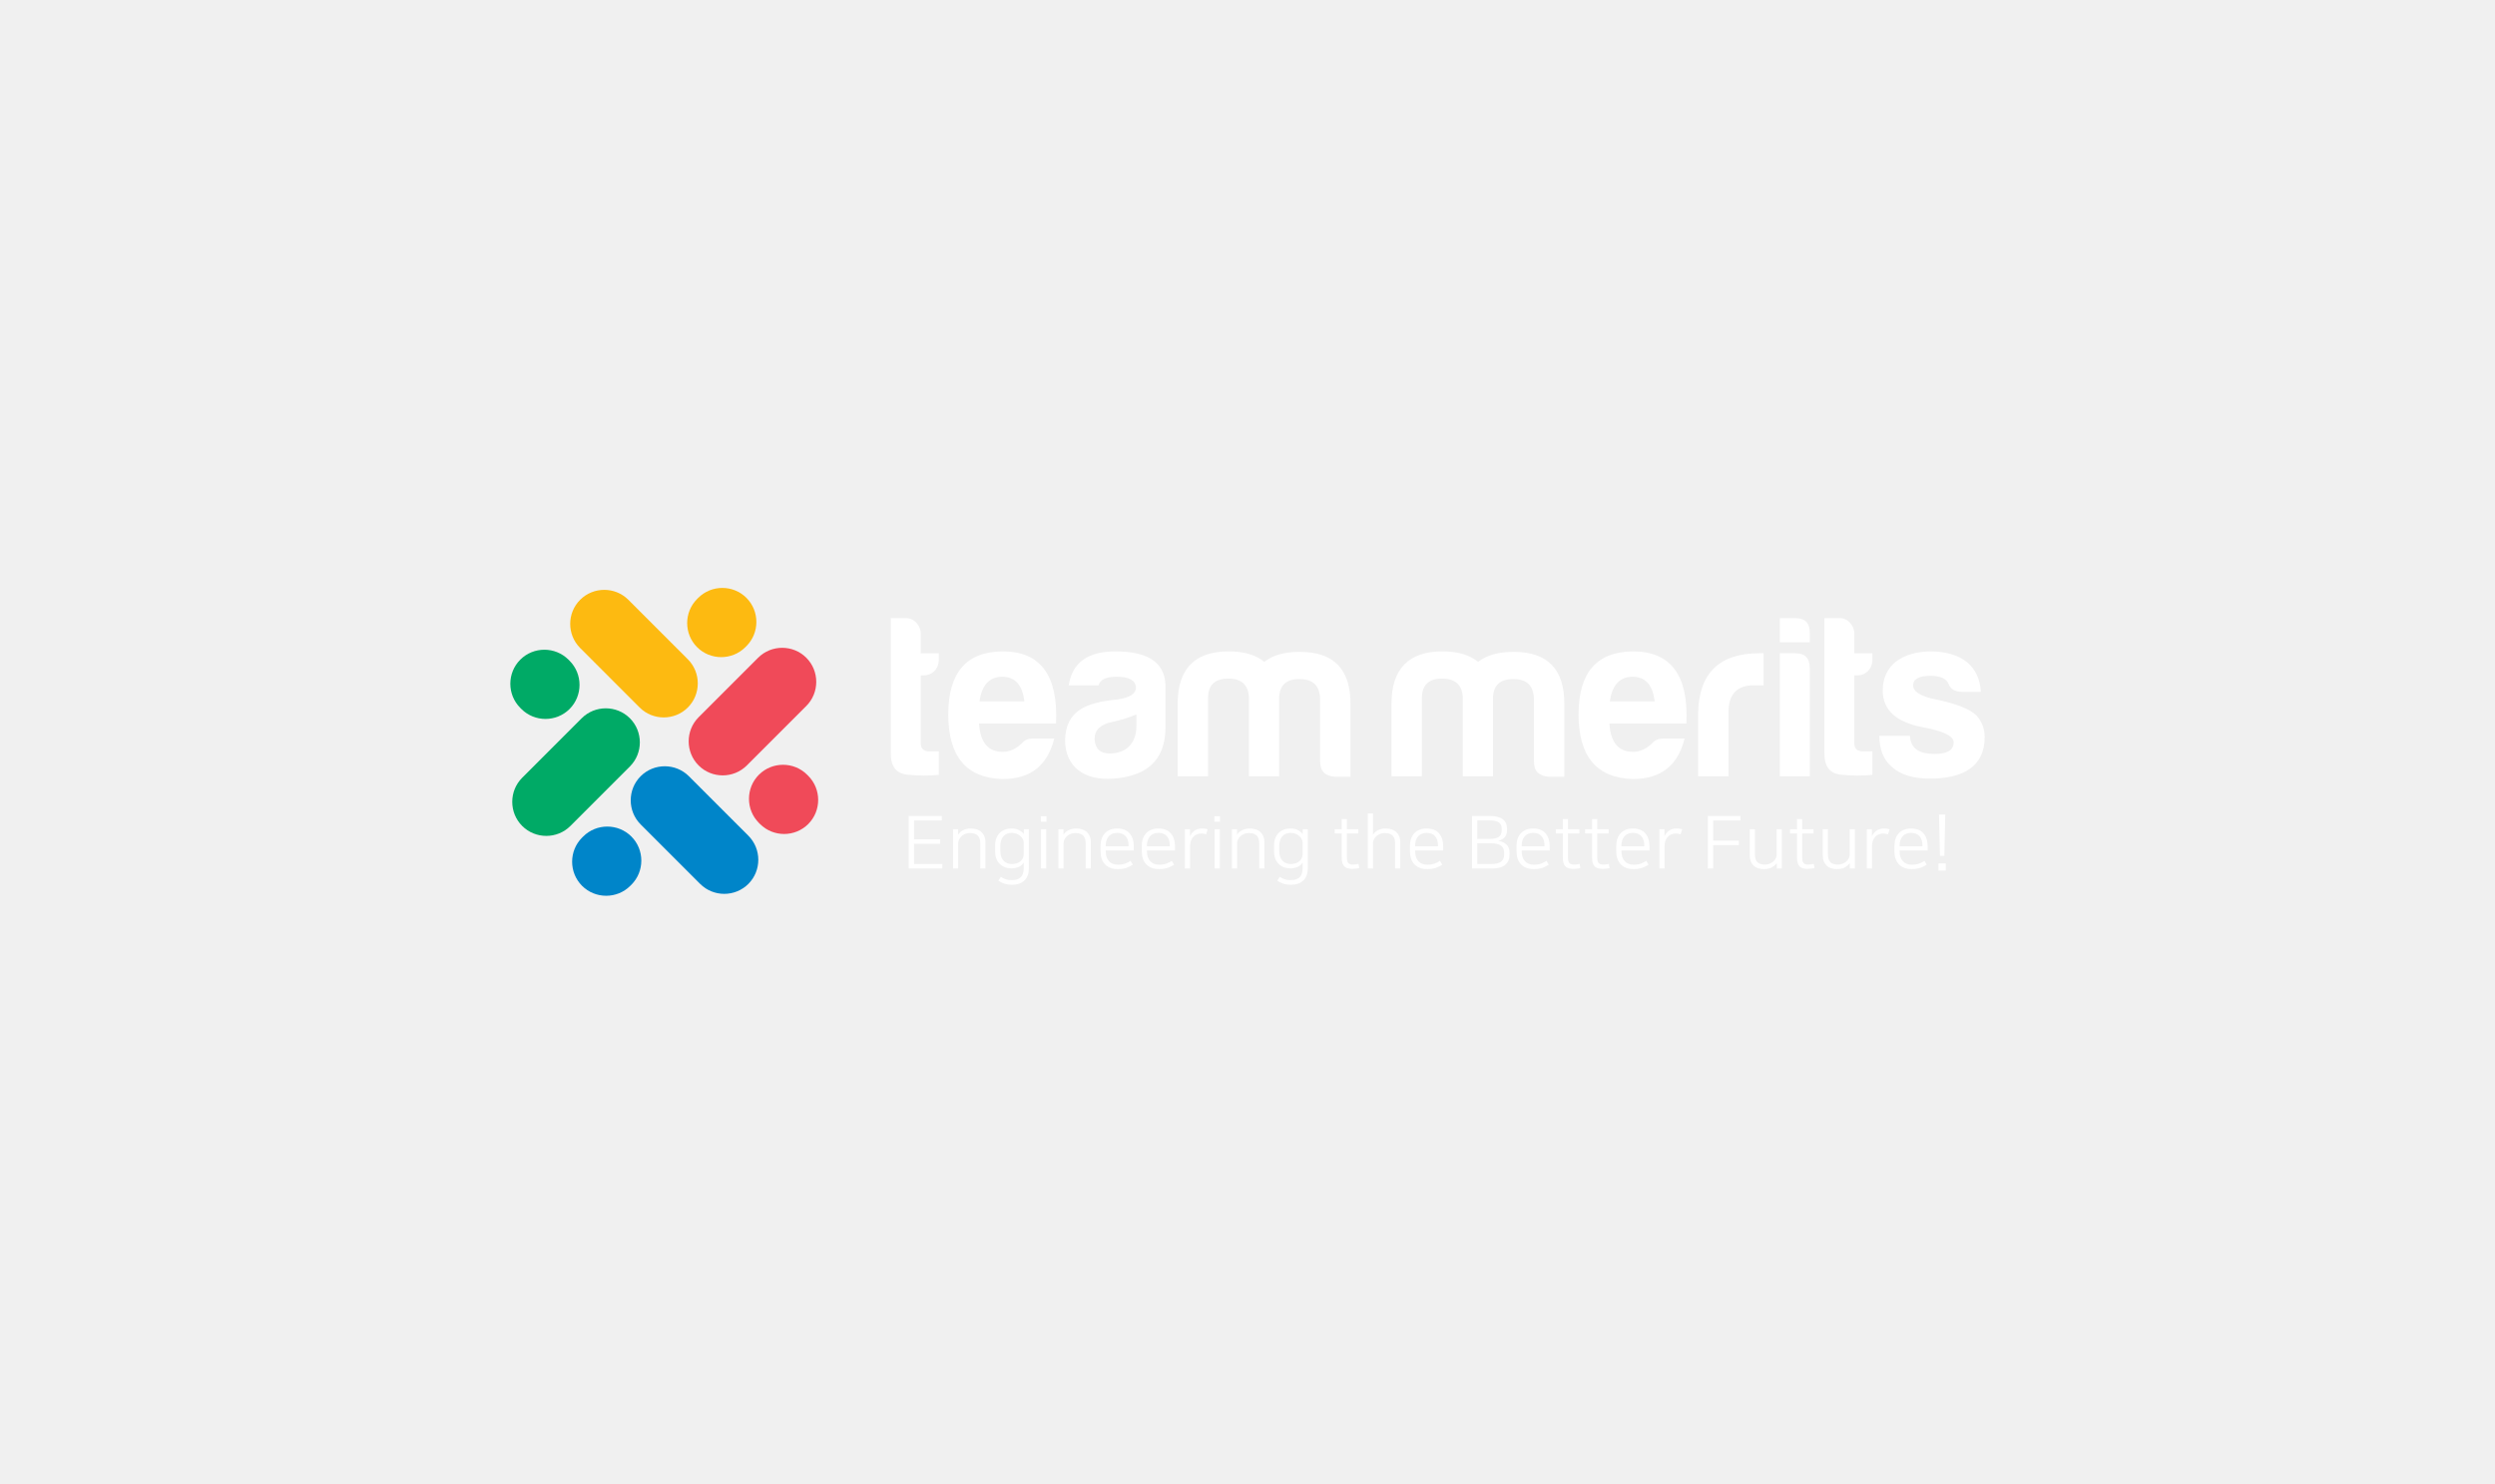
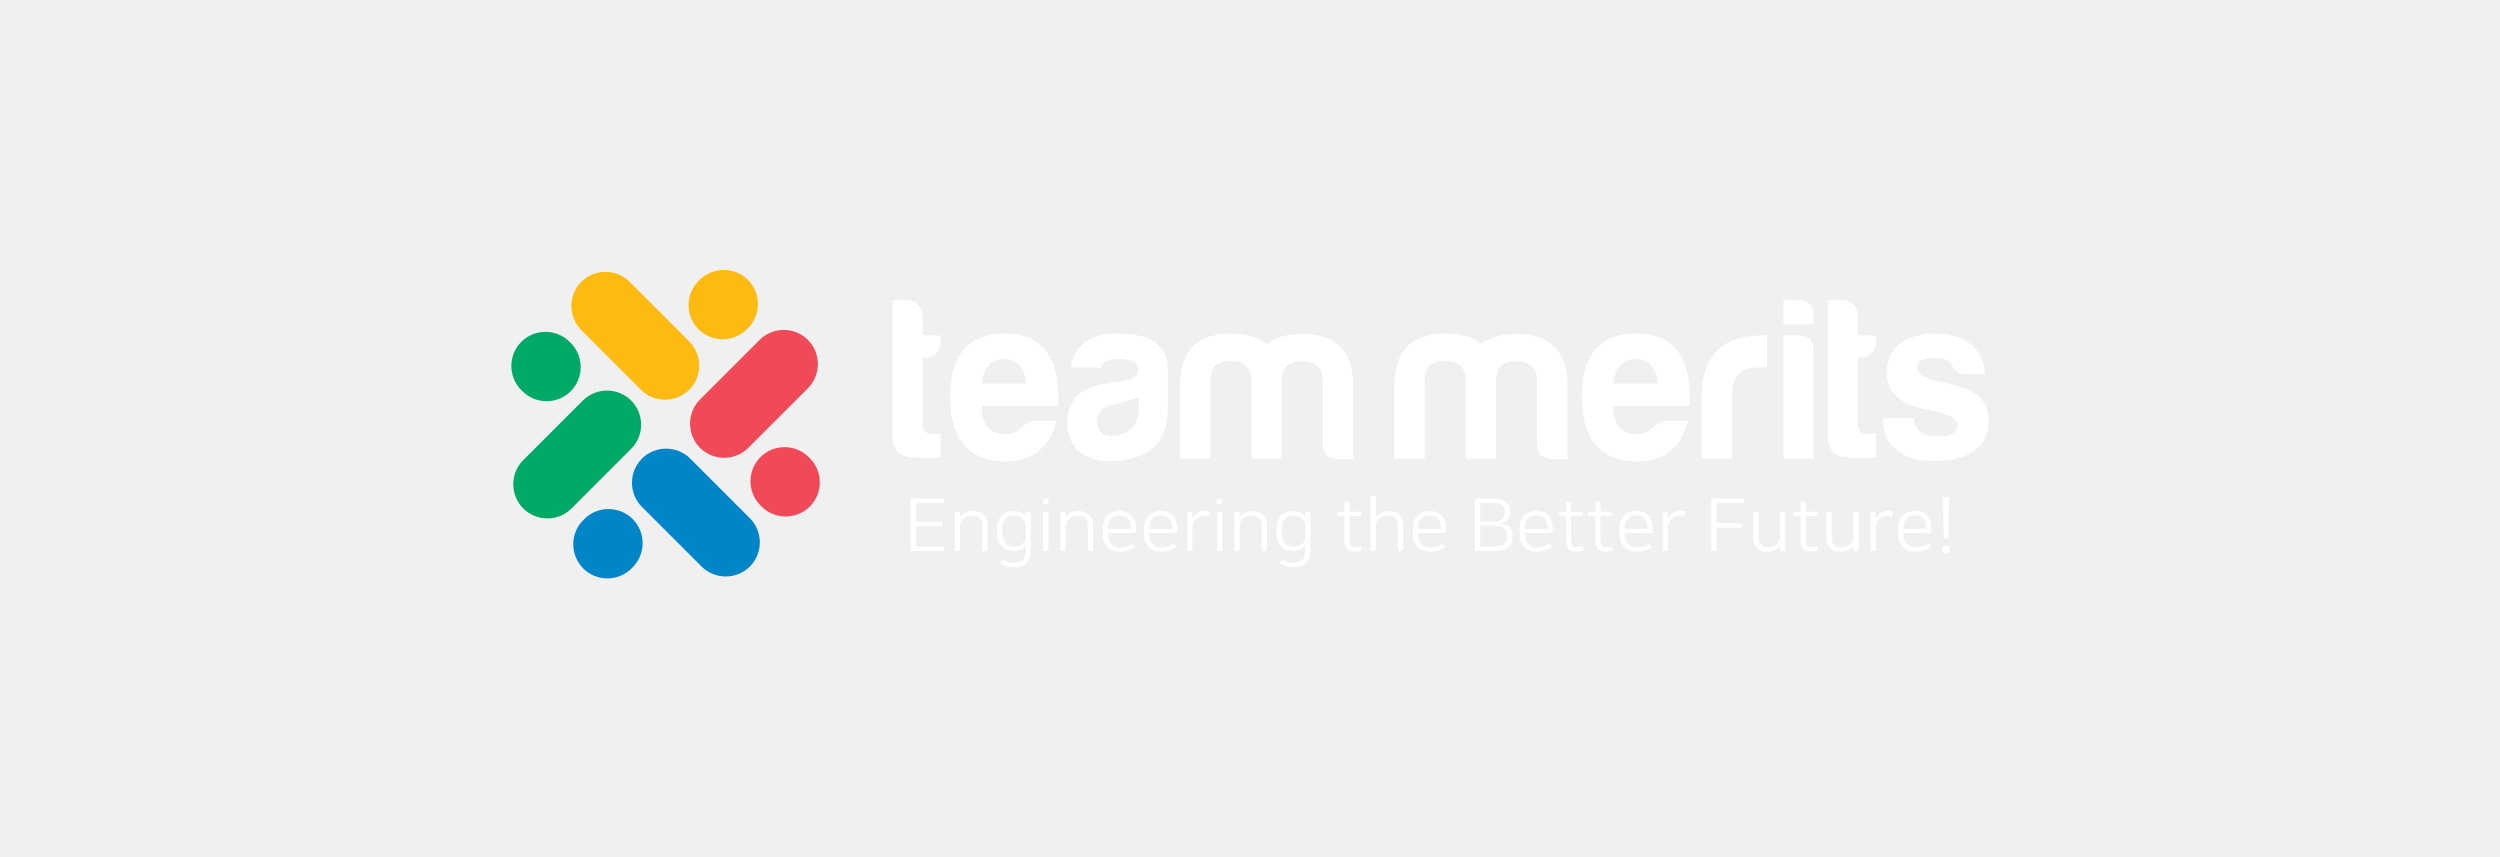
- <svg xmlns="http://www.w3.org/2000/svg" version="1.1" width="595.276" height="354" viewBox="0 0 595.276 354">
+ <svg xmlns="http://www.w3.org/2000/svg" version="1.1" width="595.276" height="204" viewBox="0 76 595.276 204">
  <defs>
    <clipPath id="clip_1">
      <path transform="matrix(1,0,0,-1,0,354)" d="M0 0H595.276V354H0Z" />
    </clipPath>
  </defs>
  <g>
    <g clip-path="url(#clip_1)">
      <path transform="matrix(1,0,0,-1,220.4336,161.1328)" d="M0 0H-.751V-16.255C-.751-17.477-.052-18.14 1.344-18.14H3.544V-23.749C1.235-23.97-1.287-23.97-3.972-23.693-6.658-23.413-7.947-21.694-7.896-18.42V13.651H-4.189C-2.309 13.651-.751 11.874-.751 9.935V5.273H3.544V3.665C3.544 1.556 1.988 0 0 0" fill="#ffffff" />
      <path transform="matrix(1,0,0,-1,233.7017,167.3467)" d="M0 0H10.687C10.257 3.887 8.485 5.882 5.424 5.882 2.363 5.882 .539 3.887 0 0M5.424-18.53C-3.168-18.254-7.464-13.095-7.464-3.104-7.464 6.885-3.114 11.874 5.531 11.929 14.551 11.929 18.795 6.214 18.258-5.27H-.107C.162-9.765 2.039-12.04 5.531-12.04 7.196-12.04 8.754-11.317 10.148-9.931 10.793-9.212 11.599-8.877 12.566-8.877H17.83C16.27-15.094 12.405-18.53 5.424-18.53" fill="#ffffff" />
      <path transform="matrix(1,0,0,-1,271.1377,173.1729)" d="M0 0V2.722C-1.663 1.999-3.597 1.387-5.694 .943-8.536 .391-9.989-.999-9.989-3.161-9.826-5.491-8.645-6.601-6.39-6.601-2.416-6.601 0-4.16 0 0M-9.02 9.654H-16.165C-15.303 15.093-11.6 17.755-5.048 17.755 2.792 17.755 6.767 15.093 6.929 9.654V-.332C6.929-8.435 2.202-12.041-5.476-12.593-12.298-13.15-17.021-9.876-17.021-3.386-16.863 3.662-11.92 5.549-4.724 6.271-1.663 6.66-.107 7.603-.107 9.211-.269 10.874-1.772 11.708-4.724 11.708-7.25 11.708-8.645 11.044-9.02 9.654" fill="#ffffff" />
      <path transform="matrix(1,0,0,-1,288.2207,166.458)" d="M0 0V-18.756H-7.252V-1.497C-7.252 6.881-3.169 11.044 4.939 11.044 8.592 11.044 11.386 10.21 13.424 8.544 15.464 10.155 18.26 10.93 21.907 10.93 30.017 10.93 34.046 6.771 33.992-1.607V-18.866H30.288C27.924-18.7 26.744-17.535 26.744-15.204V-.111C26.582 2.943 24.971 4.439 21.804 4.439 18.635 4.439 17.024 2.943 16.969-.111V-18.756H9.774V0C9.613 3.054 8 4.55 4.832 4.55 1.665 4.55 .054 3.054 0 0" fill="#ffffff" />
      <path transform="matrix(1,0,0,-1,339.2402,166.458)" d="M0 0V-18.756H-7.25V-1.497C-7.25 6.881-3.169 11.044 4.94 11.044 8.592 11.044 11.384 10.21 13.426 8.544 15.465 10.155 18.26 10.93 21.908 10.93 30.018 10.93 34.046 6.771 33.992-1.607V-18.866H30.289C27.925-18.7 26.743-17.535 26.743-15.204V-.111C26.582 2.943 24.971 4.439 21.804 4.439 18.636 4.439 17.024 2.943 16.969-.111V-18.756H9.774V0C9.613 3.054 8.001 4.55 4.835 4.55 1.665 4.55 .052 3.054 0 0" fill="#ffffff" />
      <path transform="matrix(1,0,0,-1,384.0908,167.3467)" d="M0 0H10.686C10.257 3.887 8.485 5.882 5.425 5.882 2.363 5.882 .537 3.887 0 0M5.425-18.53C-3.169-18.254-7.464-13.095-7.464-3.104-7.464 6.885-3.114 11.874 5.531 11.929 14.553 11.929 18.796 6.214 18.26-5.27H-.108C.162-9.765 2.041-12.04 5.531-12.04 7.196-12.04 8.754-11.317 10.15-9.931 10.794-9.212 11.6-8.877 12.564-8.877H17.828C16.271-15.094 12.403-18.53 5.425-18.53" fill="#ffffff" />
      <path transform="matrix(1,0,0,-1,405.1484,170.0645)" d="M0 0C.214 9.488 5.103 14.205 14.604 14.205H15.627V6.546H13.212C9.237 6.546 7.25 4.385 7.25 .114V-15.146H0Z" fill="#ffffff" />
      <path transform="matrix(1,0,0,-1,428.3525,155.8594)" d="M0 0C2.309 0 3.436-1.166 3.436-3.552V-29.354H-3.705V0ZM0 8.378C2.363 8.378 3.491 7.157 3.436 4.771V2.606H-3.705V8.378Z" fill="#ffffff" />
      <path transform="matrix(1,0,0,-1,443.1777,161.1328)" d="M0 0H-.753V-16.255C-.753-17.477-.054-18.14 1.342-18.14H3.544V-23.749C1.232-23.97-1.291-23.97-3.974-23.693-6.66-23.413-7.949-21.694-7.897-18.42V13.651H-4.191C-2.313 13.651-.753 11.874-.753 9.935V5.273H3.544V3.665C3.544 1.556 1.985 0 0 0" fill="#ffffff" />
      <path transform="matrix(1,0,0,-1,461.5986,179.8848)" d="M0 0C3.007 0 4.513 .885 4.513 2.773 4.513 4.271 2.041 5.491-2.845 6.38-9.129 7.545-12.351 10.429-12.405 15.035-12.405 21.362-7.571 24.356-1.072 24.467 2.577 24.467 5.476 23.637 7.627 21.971 9.719 20.252 10.849 17.866 11.01 14.813H6.495C4.834 14.868 3.76 15.48 3.33 16.646 2.848 17.922 1.398 18.642-.968 18.642-3.757 18.642-5.155 17.866-5.155 16.366-5.155 14.868-3.332 13.703 .377 12.983 5.209 11.984 8.376 10.709 9.935 9.208 11.276 7.767 11.92 5.992 11.92 3.993 11.92-3.219 6.444-5.881-1.072-5.881-5.048-5.881-8.056-4.997-9.987-3.275-12.138-1.611-13.209 .94-13.209 4.325H-5.907C-5.745 1.11-3.492 0 0 0" fill="#ffffff" />
      <path transform="matrix(1,0,0,-1,149.917,143.1055)" d="M0 0 14.194-14.196C17.356-17.356 17.356-22.534 14.194-25.697 11.03-28.858 5.854-28.858 2.692-25.697L-11.502-11.5C-14.665-8.337-14.665-3.163-11.502 0-8.339 3.161-3.163 3.161 0 0" fill="#fdba11" fill-rule="evenodd" />
      <path transform="matrix(1,0,0,-1,164.3564,185.1982)" d="M0 0 14.193-14.194C17.355-17.357 17.355-22.531 14.193-25.696 11.029-28.859 5.854-28.859 2.692-25.696L-11.503-11.502C-14.666-8.338-14.666-3.16-11.503 0-8.339 3.164-3.164 3.164 0 0" fill="#0085c9" fill-rule="evenodd" />
      <path transform="matrix(1,0,0,-1,124.5879,185.5635)" d="M0 0 14.195 14.193C17.357 17.354 22.532 17.354 25.697 14.193 28.859 11.029 28.859 5.852 25.697 2.692L11.503-11.502C8.34-14.666 3.163-14.666 0-11.502-3.162-8.338-3.162-3.164 0 0" fill="#00aa66" fill-rule="evenodd" />
      <path transform="matrix(1,0,0,-1,166.6792,171.127)" d="M0 0 14.195 14.193C17.357 17.357 22.533 17.357 25.697 14.193 28.859 11.03 28.859 5.856 25.697 2.692L11.501-11.502C8.342-14.665 3.164-14.665 0-11.502-3.16-8.337-3.16-3.163 0 0" fill="#f04a59" fill-rule="evenodd" />
      <path transform="matrix(1,0,0,-1,135.6313,157.3906)" d="M0 0 .265-.266C3.428-3.425 3.428-8.603 .265-11.767-2.899-14.931-8.075-14.931-11.237-11.767L-11.501-11.501C-14.664-8.337-14.664-3.164-11.501 0-8.339 3.16-3.162 3.16 0 0" fill="#00aa66" fill-rule="evenodd" />
      <path transform="matrix(1,0,0,-1,192.5698,184.8408)" d="M0 0 .266-.266C3.428-3.43 3.428-8.603 .266-11.768-2.898-14.931-8.076-14.931-11.236-11.768L-11.501-11.501C-14.664-8.338-14.664-3.164-11.501 0-8.337 3.16-3.162 3.16 0 0" fill="#f04a59" fill-rule="evenodd" />
      <path transform="matrix(1,0,0,-1,138.874,199.8486)" d="M0 0 .265 .261C3.427 3.426 8.602 3.426 11.766 .261 14.929-2.898 14.929-8.076 11.766-11.241L11.501-11.502C8.339-14.667 3.162-14.667 0-11.502-3.162-8.339-3.162-3.165 0 0" fill="#0085c9" fill-rule="evenodd" />
      <path transform="matrix(1,0,0,-1,166.3252,142.9121)" d="M0 0 .264 .265C3.426 3.429 8.601 3.429 11.767 .265 14.927-2.898 14.927-8.072 11.767-11.237L11.501-11.502C8.339-14.663 3.162-14.663 0-11.502-3.164-8.339-3.164-3.161 0 0" fill="#fdba11" fill-rule="evenodd" />
      <path transform="matrix(1,0,0,-1,224.6982,194.6826)" d="M0 0V-1.077H-6.617V-5.565H-.382V-6.642H-6.617V-11.462H.127V-12.538H-7.892V0Z" fill="#ffffff" />
      <path transform="matrix(1,0,0,-1,231.5898,197.6738)" d="M0 0C1.126 0 1.997-.292 2.609-.878 3.221-1.464 3.527-2.25 3.527-3.233V-9.547H2.292V-3.528C2.292-3.193 2.255-2.877 2.182-2.581 2.11-2.286 1.979-2.024 1.791-1.8 1.603-1.574 1.348-1.397 1.027-1.269 .706-1.143 .302-1.076-.182-1.076-.595-1.076-.971-1.15-1.318-1.294-1.665-1.441-1.958-1.63-2.2-1.861-2.442-2.091-2.634-2.35-2.773-2.625-2.911-2.905-2.981-3.183-2.981-3.459V-9.547H-4.218V-.174H-3V-1.479C-2.891-1.306-2.745-1.128-2.564-.947-2.382-.767-2.163-.608-1.908-.469-1.654-.328-1.37-.217-1.055-.129-.739-.044-.389 0 0 0" fill="#ffffff" />
      <path transform="matrix(1,0,0,-1,238.6611,202.9951)" d="M0 0C0-1.01 .249-1.785 .747-2.33 1.243-2.876 1.902-3.149 2.729-3.149 3.127-3.149 3.501-3.101 3.847-3.002 4.192-2.902 4.492-2.75 4.746-2.548 5.001-2.345 5.204-2.091 5.356-1.785 5.508-1.476 5.583-1.113 5.583-.696V1.947C5.583 2.228 5.513 2.501 5.373 2.773 5.234 3.047 5.037 3.297 4.783 3.521 4.528 3.747 4.226 3.931 3.875 4.071 3.522 4.207 3.141 4.278 2.729 4.278 1.892 4.278 1.228 4.001 .738 3.452 .247 2.902 0 2.128 0 1.129ZM5.583-2.817H5.564C5.286-3.293 4.877-3.644 4.336-3.861 3.798-4.082 3.244-4.192 2.673-4.192 2.104-4.192 1.583-4.104 1.11-3.923 .638-3.743 .225-3.48-.125-3.142-.479-2.799-.75-2.378-.944-1.881-1.139-1.379-1.235-.811-1.235-.173V1.306C-1.235 1.939-1.139 2.512-.944 3.01-.75 3.507-.481 3.928-.137 4.271 .21 4.613 .624 4.871 1.101 5.052 1.581 5.232 2.099 5.321 2.655 5.321 3.383 5.321 3.992 5.188 4.484 4.923 4.975 4.654 5.347 4.348 5.602 4.001V5.147H6.818V-4.071C6.818-5.406 6.458-6.409 5.738-7.088 5.015-7.766 4.043-8.105 2.819-8.105 2.127-8.105 1.512-8.02 .974-7.843 .436-7.67-.041-7.434-.454-7.132L.111-6.21C.34-6.361 .559-6.486 .764-6.586 .97-6.682 1.181-6.763 1.392-6.829 1.604-6.892 1.825-6.937 2.056-6.959 2.287-6.98 2.541-6.991 2.819-6.991 3.729-6.991 4.416-6.76 4.883-6.287 5.351-5.819 5.583-5.093 5.583-4.104Z" fill="#ffffff" />
      <path transform="matrix(1,0,0,-1,0,354)" d="M248.389 156.152H249.626V146.779H248.389ZM248.335 159.265H249.679V157.946H248.335Z" fill="#ffffff" />
      <path transform="matrix(1,0,0,-1,256.7373,197.6738)" d="M0 0C1.126 0 1.996-.292 2.607-.878 3.22-1.464 3.525-2.25 3.525-3.233V-9.547H2.291V-3.528C2.291-3.193 2.253-2.877 2.182-2.581 2.11-2.286 1.977-2.024 1.791-1.8 1.603-1.574 1.346-1.397 1.025-1.269 .705-1.143 .303-1.076-.182-1.076-.595-1.076-.973-1.15-1.32-1.294-1.665-1.441-1.958-1.63-2.201-1.861-2.444-2.091-2.634-2.35-2.772-2.625-2.913-2.905-2.983-3.183-2.983-3.459V-9.547H-4.218V-.174H-3.001V-1.479C-2.891-1.306-2.747-1.128-2.564-.947-2.382-.767-2.165-.608-1.91-.469-1.655-.328-1.371-.217-1.055-.129-.741-.044-.389 0 0 0" fill="#ffffff" />
      <path transform="matrix(1,0,0,-1,269.2642,201.918)" d="M0 0V.158C0 1.144-.235 1.895-.708 2.419-1.181 2.938-1.847 3.201-2.71 3.201-3.58 3.201-4.259 2.924-4.736 2.375-5.215 1.825-5.454 1.084-5.454 .158V0ZM1.018-4.381C.631-4.649 .146-4.894-.435-5.115-1.018-5.333-1.722-5.443-2.544-5.443-3.854-5.443-4.873-5.07-5.602-4.322-6.328-3.573-6.691-2.515-6.691-1.146V.018C-6.691 1.354-6.337 2.39-5.626 3.13-4.918 3.872-3.946 4.244-2.71 4.244-1.423 4.244-.445 3.864 .229 3.105 .9 2.345 1.235 1.306 1.235-.015V-.992H-5.454V-1.146C-5.454-2.19-5.194-2.994-4.672-3.555-4.152-4.119-3.437-4.399-2.525-4.399-1.873-4.399-1.297-4.308-.8-4.123-.302-3.935 .122-3.721 .473-3.478Z" fill="#ffffff" />
      <path transform="matrix(1,0,0,-1,279.1011,201.918)" d="M0 0V.158C0 1.144-.236 1.895-.71 2.419-1.181 2.938-1.849 3.201-2.708 3.201-3.582 3.201-4.257 2.924-4.736 2.375-5.216 1.825-5.456 1.084-5.456 .158V0ZM1.02-4.381C.63-4.649 .146-4.894-.437-5.115-1.018-5.333-1.72-5.443-2.546-5.443-3.855-5.443-4.874-5.07-5.6-4.322-6.328-3.573-6.691-2.515-6.691-1.146V.018C-6.691 1.354-6.337 2.39-5.627 3.13-4.917 3.872-3.946 4.244-2.708 4.244-1.425 4.244-.445 3.864 .227 3.105 .9 2.345 1.237 1.306 1.237-.015V-.992H-5.456V-1.146C-5.456-2.19-5.194-2.994-4.674-3.555-4.152-4.119-3.437-4.399-2.527-4.399-1.872-4.399-1.296-4.308-.8-4.123-.304-3.935 .12-3.721 .474-3.478Z" fill="#ffffff" />
      <path transform="matrix(1,0,0,-1,287.7563,199.0645)" d="M0 0C-.339 .126-.734 .192-1.182 .192-1.582 .192-1.946 .115-2.273-.037-2.6-.187-2.879-.394-3.11-.66-3.339-.929-3.516-1.246-3.638-1.618-3.758-1.991-3.818-2.396-3.818-2.836V-8.156H-5.055V1.217H-3.837V-.435C-3.726-.214-3.59 .004-3.428 .226-3.264 .447-3.063 .643-2.827 .819-2.59 .992-2.325 1.129-2.027 1.235-1.732 1.339-1.394 1.391-1.019 1.391-.739 1.391-.489 1.376-.264 1.347-.039 1.316 .175 1.27 .381 1.198Z" fill="#ffffff" />
      <path transform="matrix(1,0,0,-1,0,354)" d="M289.793 156.152H291.028V146.779H289.793ZM289.739 159.265H291.084V157.946H289.739Z" fill="#ffffff" />
      <path transform="matrix(1,0,0,-1,298.1387,197.6738)" d="M0 0C1.128 0 1.998-.292 2.61-.878 3.223-1.464 3.528-2.25 3.528-3.233V-9.547H2.291V-3.528C2.291-3.193 2.255-2.877 2.183-2.581 2.109-2.286 1.979-2.024 1.792-1.8 1.604-1.574 1.35-1.397 1.028-1.269 .708-1.143 .302-1.076-.181-1.076-.594-1.076-.972-1.15-1.317-1.294-1.664-1.441-1.958-1.63-2.199-1.861-2.441-2.091-2.633-2.35-2.773-2.625-2.912-2.905-2.982-3.183-2.982-3.459V-9.547H-4.219V-.174H-3V-1.479C-2.892-1.306-2.744-1.128-2.563-.947-2.383-.767-2.163-.608-1.908-.469-1.654-.328-1.368-.217-1.056-.129-.738-.044-.388 0 0 0" fill="#ffffff" />
      <path transform="matrix(1,0,0,-1,305.2109,202.9951)" d="M0 0C0-1.01 .25-1.785 .747-2.33 1.243-2.876 1.903-3.149 2.729-3.149 3.128-3.149 3.502-3.101 3.847-3.002 4.193-2.902 4.492-2.75 4.746-2.548 5.001-2.345 5.204-2.091 5.356-1.785 5.508-1.476 5.583-1.113 5.583-.696V1.947C5.583 2.228 5.514 2.501 5.373 2.773 5.234 3.047 5.037 3.297 4.783 3.521 4.528 3.747 4.227 3.931 3.875 4.071 3.522 4.207 3.141 4.278 2.729 4.278 1.893 4.278 1.229 4.001 .738 3.452 .248 2.902 0 2.128 0 1.129ZM5.583-2.817H5.564C5.287-3.293 4.877-3.644 4.337-3.861 3.798-4.082 3.244-4.192 2.674-4.192 2.104-4.192 1.583-4.104 1.11-3.923 .639-3.743 .226-3.48-.125-3.142-.479-2.799-.75-2.378-.943-1.881-1.139-1.379-1.235-.811-1.235-.173V1.306C-1.235 1.939-1.139 2.512-.943 3.01-.75 3.507-.48 3.928-.137 4.271 .211 4.613 .624 4.871 1.101 5.052 1.581 5.232 2.099 5.321 2.655 5.321 3.384 5.321 3.992 5.188 4.484 4.923 4.975 4.654 5.347 4.348 5.602 4.001V5.147H6.818V-4.071C6.818-5.406 6.46-6.409 5.738-7.088 5.016-7.766 4.044-8.105 2.819-8.105 2.128-8.105 1.512-8.02 .975-7.843 .436-7.67-.041-7.434-.453-7.132L.111-6.21C.34-6.361 .56-6.486 .764-6.586 .971-6.682 1.181-6.763 1.393-6.829 1.604-6.892 1.825-6.937 2.056-6.959 2.287-6.98 2.541-6.991 2.819-6.991 3.729-6.991 4.416-6.76 4.883-6.287 5.351-5.819 5.583-5.093 5.583-4.104Z" fill="#ffffff" />
      <path transform="matrix(1,0,0,-1,320.1221,198.8574)" d="M0 0H-1.673V1.01H0V3.43H1.237V1.01H3.946V0H1.237V-5.705C1.237-6.343 1.343-6.788 1.555-7.043 1.769-7.297 2.122-7.427 2.618-7.427 3.104-7.427 3.564-7.368 3.999-7.254L4.185-8.227C3.987-8.297 3.73-8.349 3.409-8.39 3.088-8.431 2.794-8.452 2.528-8.452 2.104-8.452 1.731-8.404 1.41-8.313 1.088-8.22 .824-8.068 .618-7.862 .411-7.651 .256-7.375 .154-7.036 .052-6.692 0-6.265 0-5.756Z" fill="#ffffff" />
      <path transform="matrix(1,0,0,-1,330.5596,197.6738)" d="M0 0C1.127 0 1.995-.292 2.607-.878 3.22-1.464 3.525-2.25 3.525-3.233V-9.547H2.29V-3.528C2.29-3.193 2.253-2.877 2.182-2.581 2.11-2.286 1.977-2.024 1.791-1.8 1.603-1.574 1.347-1.397 1.025-1.269 .704-1.143 .303-1.076-.183-1.076-.595-1.076-.974-1.15-1.319-1.294-1.665-1.441-1.958-1.63-2.201-1.861-2.444-2.091-2.634-2.35-2.772-2.625-2.913-2.905-2.983-3.183-2.983-3.459V-9.547H-4.218V3.604H-2.983V-1.479C-2.874-1.306-2.728-1.128-2.548-.947-2.363-.767-2.149-.608-1.9-.469-1.651-.328-1.372-.217-1.055-.129-.741-.044-.389 0 0 0" fill="#ffffff" />
      <path transform="matrix(1,0,0,-1,343.0869,201.918)" d="M0 0V.158C0 1.144-.236 1.895-.708 2.419-1.182 2.938-1.848 3.201-2.711 3.201-3.581 3.201-4.26 2.924-4.737 2.375-5.217 1.825-5.454 1.084-5.454 .158V0ZM1.018-4.381C.63-4.649 .146-4.894-.436-5.115-1.018-5.333-1.722-5.443-2.544-5.443-3.854-5.443-4.874-5.07-5.602-4.322-6.328-3.573-6.691-2.515-6.691-1.146V.018C-6.691 1.354-6.338 2.39-5.628 3.13-4.919 3.872-3.946 4.244-2.711 4.244-1.424 4.244-.447 3.864 .229 3.105 .899 2.345 1.235 1.306 1.235-.015V-.992H-5.454V-1.146C-5.454-2.19-5.194-2.994-4.673-3.555-4.152-4.119-3.438-4.399-2.526-4.399-1.874-4.399-1.298-4.308-.8-4.123-.303-3.935 .121-3.721 .473-3.478Z" fill="#ffffff" />
      <path transform="matrix(1,0,0,-1,352.4678,206.1445)" d="M0 0H3.384C4.414 0 5.175 .188 5.664 .564 6.154 .944 6.402 1.501 6.402 2.246V2.626C6.402 3.009 6.347 3.345 6.237 3.636 6.129 3.925 5.94 4.167 5.676 4.366 5.406 4.562 5.057 4.713 4.621 4.809 4.182 4.908 3.638 4.957 2.983 4.957H0ZM0 10.403V5.985H2.965C3.874 5.985 4.576 6.133 5.074 6.435 5.572 6.737 5.819 7.283 5.819 8.072V8.386C5.819 9.127 5.58 9.646 5.1 9.949 4.623 10.252 3.868 10.403 2.838 10.403ZM-1.253 11.462H2.928C5.704 11.462 7.092 10.444 7.092 8.4V8.036C7.092 7.759 7.056 7.49 6.984 7.229 6.911 6.966 6.793 6.727 6.628 6.506 6.465 6.284 6.247 6.093 5.975 5.923 5.701 5.757 5.371 5.624 4.981 5.532 5.782 5.417 6.435 5.126 6.937 4.661 7.442 4.197 7.692 3.533 7.692 2.663V2.228C7.692 1.195 7.349 .388 6.665-.199 5.981-.785 4.923-1.076 3.492-1.076H-1.253Z" fill="#ffffff" />
      <path transform="matrix(1,0,0,-1,368.5049,201.918)" d="M0 0V.158C0 1.144-.235 1.895-.708 2.419-1.18 2.938-1.848 3.201-2.708 3.201-3.58 3.201-4.257 2.924-4.734 2.375-5.214 1.825-5.454 1.084-5.454 .158V0ZM1.021-4.381C.631-4.649 .147-4.894-.435-5.115-1.018-5.333-1.72-5.443-2.544-5.443-3.853-5.443-4.87-5.07-5.599-4.322-6.327-3.573-6.689-2.515-6.689-1.146V.018C-6.689 1.354-6.335 2.39-5.627 3.13-4.917 3.872-3.945 4.244-2.708 4.244-1.423 4.244-.443 3.864 .229 3.105 .9 2.345 1.238 1.306 1.238-.015V-.992H-5.454V-1.146C-5.454-2.19-5.191-2.994-4.672-3.555-4.151-4.119-3.437-4.399-2.525-4.399-1.871-4.399-1.296-4.308-.8-4.123-.303-3.935 .122-3.721 .475-3.478Z" fill="#ffffff" />
      <path transform="matrix(1,0,0,-1,372.8711,198.8574)" d="M0 0H-1.675V1.01H0V3.43H1.235V1.01H3.946V0H1.235V-5.705C1.235-6.343 1.342-6.788 1.555-7.043 1.767-7.297 2.121-7.427 2.618-7.427 3.102-7.427 3.563-7.368 4-7.254L4.182-8.227C3.986-8.297 3.73-8.349 3.407-8.39 3.086-8.431 2.793-8.452 2.526-8.452 2.103-8.452 1.73-8.404 1.409-8.313 1.088-8.22 .822-8.068 .617-7.862 .411-7.651 .257-7.375 .155-7.036 .052-6.692 0-6.265 0-5.756Z" fill="#ffffff" />
      <path transform="matrix(1,0,0,-1,379.8525,198.8574)" d="M0 0H-1.673V1.01H0V3.43H1.235V1.01H3.945V0H1.235V-5.705C1.235-6.343 1.342-6.788 1.556-7.043 1.766-7.297 2.119-7.427 2.618-7.427 3.103-7.427 3.563-7.368 4-7.254L4.181-8.227C3.987-8.297 3.731-8.349 3.409-8.39 3.088-8.431 2.795-8.452 2.527-8.452 2.102-8.452 1.729-8.404 1.408-8.313 1.087-8.22 .823-8.068 .619-7.862 .412-7.651 .257-7.375 .154-7.036 .051-6.692 0-6.265 0-5.756Z" fill="#ffffff" />
      <path transform="matrix(1,0,0,-1,392.3096,201.918)" d="M0 0V.158C0 1.144-.236 1.895-.711 2.419-1.185 2.938-1.851 3.201-2.711 3.201-3.583 3.201-4.26 2.924-4.739 2.375-5.219 1.825-5.457 1.084-5.457 .158V0ZM1.018-4.381C.629-4.649 .143-4.894-.437-5.115-1.019-5.333-1.723-5.443-2.547-5.443-3.856-5.443-4.876-5.07-5.602-4.322-6.328-3.573-6.694-2.515-6.694-1.146V.018C-6.694 1.354-6.34 2.39-5.628 3.13-4.92 3.872-3.946 4.244-2.711 4.244-1.427 4.244-.447 3.864 .226 3.105 .899 2.345 1.235 1.306 1.235-.015V-.992H-5.457V-1.146C-5.457-2.19-5.196-2.994-4.675-3.555-4.152-4.119-3.438-4.399-2.528-4.399-1.874-4.399-1.299-4.308-.802-4.123-.305-3.935 .118-3.721 .472-3.478Z" fill="#ffffff" />
      <path transform="matrix(1,0,0,-1,400.9639,199.0645)" d="M0 0C-.34 .126-.734 .192-1.185 .192-1.583 .192-1.947 .115-2.273-.037-2.601-.187-2.88-.394-3.11-.66-3.342-.929-3.517-1.246-3.639-1.618-3.758-1.991-3.82-2.396-3.82-2.836V-8.156H-5.056V1.217H-3.839V-.435C-3.729-.214-3.592 .004-3.43 .226-3.265 .447-3.064 .643-2.829 .819-2.593 .992-2.326 1.129-2.028 1.235-1.731 1.339-1.395 1.391-1.018 1.391-.741 1.391-.488 1.376-.266 1.347-.041 1.316 .175 1.27 .379 1.198Z" fill="#ffffff" />
      <path transform="matrix(1,0,0,-1,407.4717,207.2207)" d="M0 0V12.538H7.783V11.461H1.272V6.659H7.4V5.583H1.272V0Z" fill="#ffffff" />
      <path transform="matrix(1,0,0,-1,420.8906,207.3613)" d="M0 0C-1.115 0-1.965 .295-2.546 .886-3.128 1.479-3.419 2.261-3.419 3.234V9.514H-2.182V3.529C-2.182 3.193-2.149 2.88-2.082 2.581-2.017 2.286-1.898 2.025-1.727 1.8-1.557 1.575-1.317 1.398-1.01 1.269-.7 1.144-.304 1.077 .182 1.077 .595 1.077 .973 1.147 1.317 1.287 1.663 1.427 1.961 1.608 2.21 1.836 2.457 2.062 2.652 2.313 2.791 2.593 2.931 2.869 3 3.149 3 3.426V9.514H4.236V.141H3.019V1.441C2.789 1.085 2.422 .753 1.918 .454 1.415 .151 .775 0 0 0" fill="#ffffff" />
      <path transform="matrix(1,0,0,-1,428.7461,198.8574)" d="M0 0H-1.672V1.01H0V3.43H1.237V1.01H3.945V0H1.237V-5.705C1.237-6.343 1.343-6.788 1.555-7.043 1.767-7.297 2.122-7.427 2.618-7.427 3.104-7.427 3.563-7.368 4.001-7.254L4.182-8.227C3.988-8.297 3.729-8.349 3.409-8.39 3.089-8.431 2.794-8.452 2.527-8.452 2.104-8.452 1.731-8.404 1.408-8.313 1.088-8.22 .824-8.068 .618-7.862 .413-7.651 .258-7.375 .154-7.036 .052-6.692 0-6.265 0-5.756Z" fill="#ffffff" />
      <path transform="matrix(1,0,0,-1,438.3115,207.3613)" d="M0 0C-1.115 0-1.966 .295-2.546 .886-3.129 1.479-3.42 2.261-3.42 3.234V9.514H-2.184V3.529C-2.184 3.193-2.149 2.88-2.084 2.581-2.017 2.286-1.899 2.025-1.728 1.8-1.559 1.575-1.318 1.398-1.011 1.269-.7 1.144-.305 1.077 .181 1.077 .594 1.077 .972 1.147 1.316 1.287 1.663 1.427 1.96 1.608 2.209 1.836 2.456 2.062 2.651 2.313 2.79 2.593 2.93 2.869 3 3.149 3 3.426V9.514H4.235V.141H3.019V1.441C2.788 1.085 2.421 .753 1.918 .454 1.414 .151 .774 0 0 0" fill="#ffffff" />
      <path transform="matrix(1,0,0,-1,450.457,199.0645)" d="M0 0C-.342 .126-.734 .192-1.183 .192-1.582 .192-1.947 .115-2.273-.037-2.602-.187-2.88-.394-3.11-.66-3.342-.929-3.517-1.246-3.638-1.618-3.76-1.991-3.818-2.396-3.818-2.836V-8.156H-5.056V1.217H-3.837V-.435C-3.729-.214-3.592 .004-3.428 .226-3.266 .447-3.065 .643-2.829 .819-2.593 .992-2.325 1.129-2.029 1.235-1.731 1.339-1.396 1.391-1.02 1.391-.741 1.391-.488 1.376-.265 1.347-.041 1.316 .175 1.27 .381 1.198Z" fill="#ffffff" />
      <path transform="matrix(1,0,0,-1,458.6758,201.918)" d="M0 0V.158C0 1.144-.237 1.895-.71 2.419-1.182 2.938-1.849 3.201-2.709 3.201-3.582 3.201-4.258 2.924-4.736 2.375-5.216 1.825-5.455 1.084-5.455 .158V0ZM1.019-4.381C.629-4.649 .145-4.894-.437-5.115-1.02-5.333-1.722-5.443-2.546-5.443-3.854-5.443-4.873-5.07-5.601-4.322-6.327-3.573-6.692-2.515-6.692-1.146V.018C-6.692 1.354-6.336 2.39-5.628 3.13-4.919 3.872-3.944 4.244-2.709 4.244-1.425 4.244-.445 3.864 .228 3.105 .9 2.345 1.236 1.306 1.236-.015V-.992H-5.455V-1.146C-5.455-2.19-5.195-2.994-4.673-3.555-4.151-4.119-3.436-4.399-2.527-4.399-1.872-4.399-1.298-4.308-.8-4.123-.304-3.935 .12-3.721 .473-3.478Z" fill="#ffffff" />
      <path transform="matrix(1,0,0,-1,462.8398,204.1963)" d="M0 0-.22 9.845H1.272L1.055 0ZM-.347-1.808H1.399V-3.511H-.347Z" fill="#ffffff" />
    </g>
  </g>
</svg>
